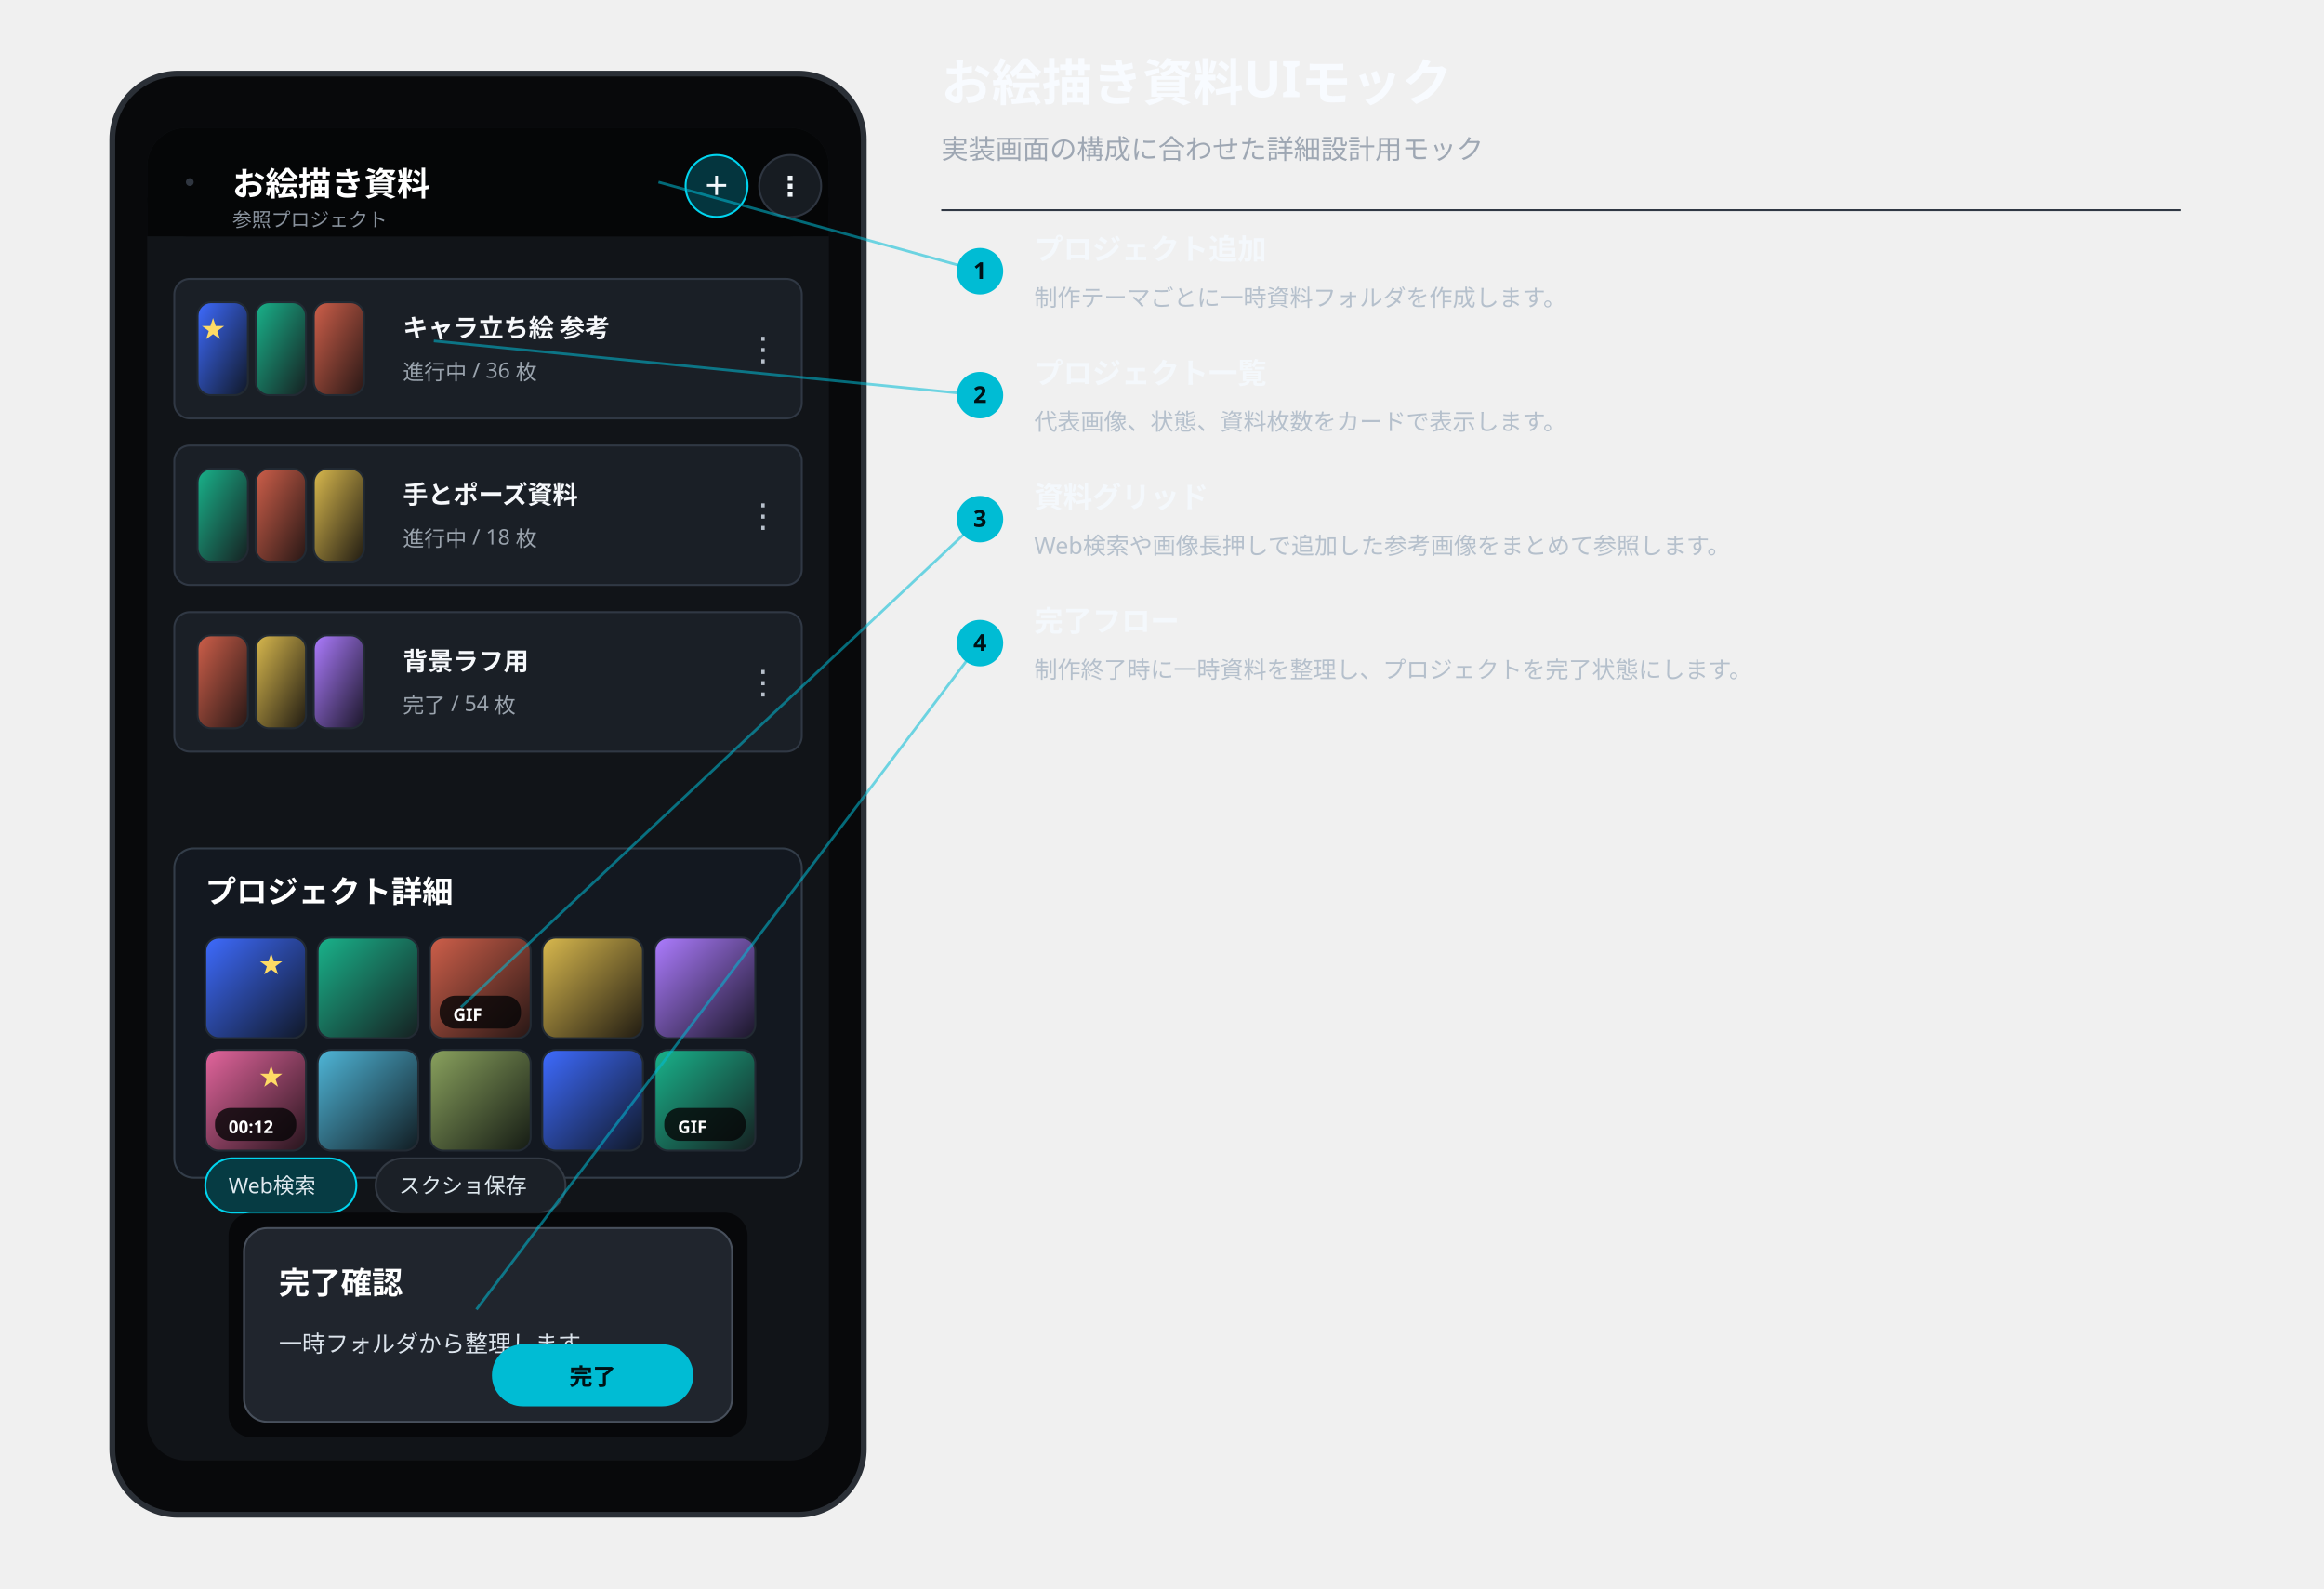
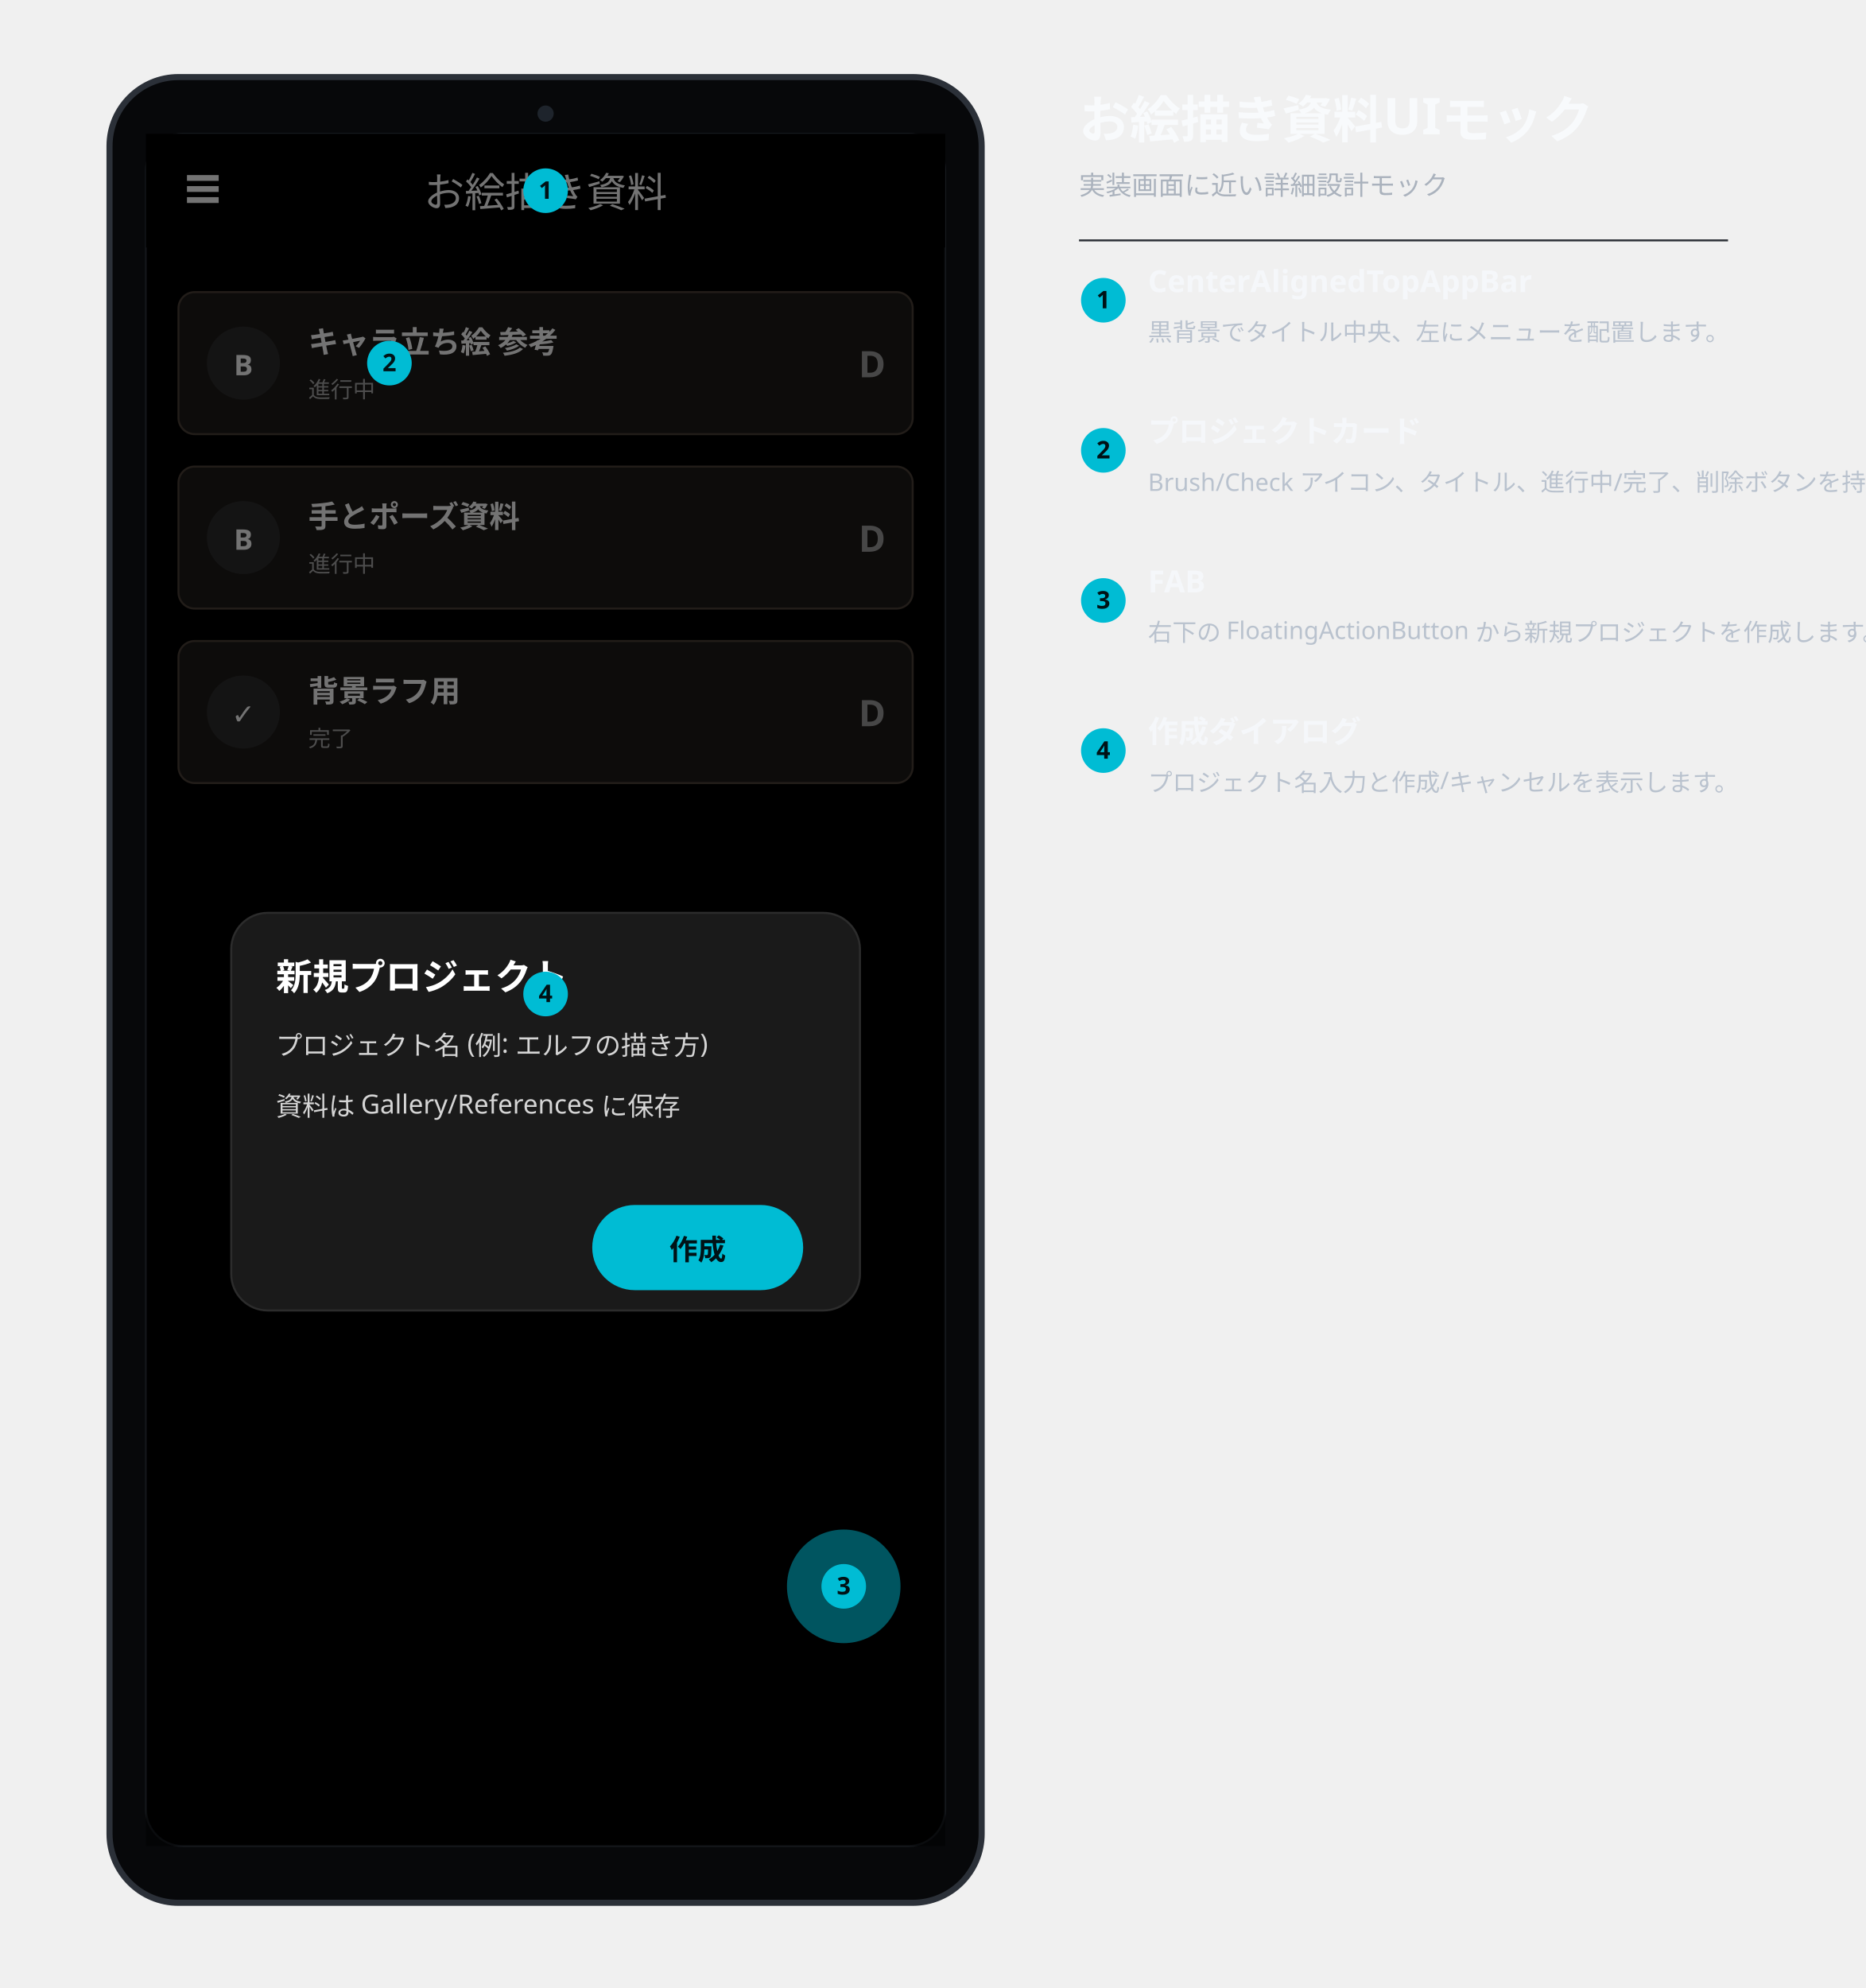
- <svg xmlns="http://www.w3.org/2000/svg" width="1200" height="820" viewBox="0 0 1200 820" role="img" aria-labelledby="title">
+ <svg xmlns="http://www.w3.org/2000/svg" width="920" height="980" viewBox="0 0 920 980" role="img" aria-labelledby="title">
  <defs>
-     <linearGradient id="thumbGrad0" x1="0" y1="0" x2="1" y2="1">
-       <stop stop-color="#3e6bff" />
-       <stop offset="1" stop-color="#101827" />
+     <linearGradient id="thumb0" x1="0" y1="0" x2="1" y2="1">
+       <stop stop-color="#6C8BFF" />
+       <stop offset="1" stop-color="#15203D" />
    </linearGradient>
-     <linearGradient id="thumbGrad1" x1="0" y1="0" x2="1" y2="1">
-       <stop stop-color="#19b38b" />
-       <stop offset="1" stop-color="#162021" />
+     <linearGradient id="thumb1" x1="0" y1="0" x2="1" y2="1">
+       <stop stop-color="#3EB489" />
+       <stop offset="1" stop-color="#14251D" />
    </linearGradient>
-     <linearGradient id="thumbGrad2" x1="0" y1="0" x2="1" y2="1">
-       <stop stop-color="#ce5f4a" />
-       <stop offset="1" stop-color="#271715" />
+     <linearGradient id="thumb2" x1="0" y1="0" x2="1" y2="1">
+       <stop stop-color="#D77A61" />
+       <stop offset="1" stop-color="#301915" />
    </linearGradient>
-     <linearGradient id="thumbGrad3" x1="0" y1="0" x2="1" y2="1">
-       <stop stop-color="#d9b94e" />
-       <stop offset="1" stop-color="#201b12" />
+     <linearGradient id="thumb3" x1="0" y1="0" x2="1" y2="1">
+       <stop stop-color="#D7B95F" />
+       <stop offset="1" stop-color="#2C2412" />
    </linearGradient>
-     <linearGradient id="thumbGrad4" x1="0" y1="0" x2="1" y2="1">
-       <stop stop-color="#ad7cff" />
-       <stop offset="1" stop-color="#1a1628" />
+     <linearGradient id="thumb4" x1="0" y1="0" x2="1" y2="1">
+       <stop stop-color="#8F7CFF" />
+       <stop offset="1" stop-color="#21193A" />
    </linearGradient>
-     <linearGradient id="thumbGrad5" x1="0" y1="0" x2="1" y2="1">
-       <stop stop-color="#e3659d" />
-       <stop offset="1" stop-color="#27151d" />
+     <linearGradient id="thumb5" x1="0" y1="0" x2="1" y2="1">
+       <stop stop-color="#E56B9F" />
+       <stop offset="1" stop-color="#351826" />
    </linearGradient>
-     <linearGradient id="thumbGrad6" x1="0" y1="0" x2="1" y2="1">
-       <stop stop-color="#4fb6d8" />
-       <stop offset="1" stop-color="#111c22" />
+     <linearGradient id="thumb6" x1="0" y1="0" x2="1" y2="1">
+       <stop stop-color="#6EC6E8" />
+       <stop offset="1" stop-color="#132836" />
    </linearGradient>
-     <linearGradient id="thumbGrad7" x1="0" y1="0" x2="1" y2="1">
-       <stop stop-color="#8aa25e" />
-       <stop offset="1" stop-color="#151b14" />
+     <linearGradient id="thumb7" x1="0" y1="0" x2="1" y2="1">
+       <stop stop-color="#92A76A" />
+       <stop offset="1" stop-color="#1A2214" />
    </linearGradient>
  </defs>
  <style>
  svg{background:#101316;font-family:'Yu Gothic','Meiryo',system-ui,sans-serif}
-   .phone{fill:#08090b;stroke:#2a2f36;stroke-width:3}
-   .screen{fill:#111418}
-   .appbar,.bottomBar{fill:#050607}
-   .sensor{fill:#303640}
-   .title{fill:#fff;font-size:17px;font-weight:700}
-   .docTitle{fill:#f8fbff;font-size:26px;font-weight:800}
-   .docSub{fill:#9ea7b3;font-size:14px}
-   .txt{fill:#eaf0f6;font-size:13px}
-   .small{fill:#d8dee6;font-size:12px}
-   .tinyDim{fill:#89929d;font-size:10px}
-   .smallDim{fill:#9aa3ad;font-size:11px}
-   .chip{fill:#1b2027;stroke:#333a44;stroke-width:1}
-   .chip.selected{fill:#063b43;stroke:#00d5ef}
-   .chipText{fill:#dfe9ef;font-size:11px}
-   .icon{fill:#171c22;stroke:#2e3540}
-   .activeIcon{fill:#04353e;stroke:#00d5ef}
-   .iconText{fill:#f2f7fb;font-size:14px;font-weight:700}
-   .thumb{stroke:#222a33;stroke-width:1}
-   .badge{fill:#050607cc}
+   .device{fill:#07080A;stroke:#2B3038;stroke-width:3}
+   .screen{stroke:#171A1F;stroke-width:1}
+   .camera{fill:#1E242C}
+   .barTitle{font-size:20px;font-weight:500}
+   .barIcon{font-size:25px;font-weight:600}
+   .barIconSmall{font-size:18px;font-weight:600}
+   .iconCircle{fill:#2D2D2D}
+   .iconLabel{font-size:14px;font-weight:700;fill:#FFFFFF}
+   .thumb{stroke:#222;stroke-width:.6}
+   .badge{fill:#000000AA}
  .badgeText{fill:#fff;font-size:9px;font-weight:700}
-   .star{fill:#ffdb65;font-size:15px}
-   .section{fill:#181d23}
-   .card{fill:#1a1f26;stroke:#303844;stroke-width:1}
-   .card2{fill:#131820;stroke:#333d49;stroke-width:1}
-   .cardTitle{fill:#f6f8fb;font-size:13px;font-weight:700}
-   .metric{fill:#ffffff;font-size:21px;font-weight:800}
-   .metricLabel{fill:#9ca6b2;font-size:10px}
-   .menu{fill:#b8c0cb;font-size:17px}
-   .accentBlue{fill:#00c8e6}.accentGreen{fill:#25d68a}.accentYellow{fill:#ffd25d}.accentRed{fill:#ff6565}
-   .scrim{fill:#00000099}
-   .dialog{fill:#20252d;stroke:#48505c}
-   .dialogTitle{fill:#fff;font-size:16px;font-weight:800}
-   .dialogText{fill:#dce4ec;font-size:12px}
-   .primaryBtn{fill:#00bcd4}
-   .secondaryBtn{fill:#242b34;stroke:#46505c}
-   .btnText{fill:#001216;font-size:12px;font-weight:800}
-   .navCircle{fill:#1a2028}.navCircleOn{fill:#00bcd4}
-   .navIcon{fill:#fff;font-size:11px;font-weight:900}
-   .navText{fill:#8f99a5;font-size:9px}.navTextOn{fill:#dffaff;font-size:9px;font-weight:800}
-   .scrollTrack{fill:#20252c}.scrollThumb{fill:#00bcd4}.bubble{fill:#00bcd4}
-   .bubbleText{fill:#001216;font-size:11px;font-weight:800}
-   .num{fill:#00bcd4}.numText{fill:#001216;font-size:12px;font-weight:900}
-   .line{stroke:#00bcd4;stroke-width:1.4;stroke-opacity:.55}
-   .callTitle{fill:#f4f8fc;font-size:15px;font-weight:800}
-   .callBody{fill:#b5c0cc;font-size:12px}
-   .separator{fill:#303844}
-   .progressBg{fill:#2a313b}.progress{fill:#00bcd4}
-   .input{fill:#11161c;stroke:#4c5664}
-   .tabOn{fill:#00bcd4}.tabOff{fill:#222932}
-   .tabTextOn{fill:#001216;font-size:11px;font-weight:800}.tabText{fill:#cbd4dd;font-size:11px}
+   .fav{fill:#F44336;font-size:13px;font-weight:700}
+   .txt{fill:#fff;font-size:13px}
+   .headerText{fill:#fff;font-size:20px;font-weight:500}
+   .small{fill:#E8EAED;font-size:12px}
+   .muted{fill:#9E9E9E;font-size:12px}
+   .bottomPill{fill:#000000D9}
+   .navGlyph,.navText{fill:#8F8F8F}
+   .navGlyphOn,.navTextOn{fill:#FFFFFF;font-weight:700}
+   .navGlyph,.navGlyphOn{font-size:19px}
+   .navText,.navTextOn{font-size:9px}
+   .scrollThumb{fill:#FFFFFFCC}
+   .scrollLabel{fill:#000000C7}
+   .scrollLabelText{fill:#fff;font-size:13px}
+   .marker{fill:#00BCD4}
+   .markerText{fill:#001216;font-size:12px;font-weight:900}
+   .docTitle{fill:#F8FAFC;font-size:25px;font-weight:800}
+   .docSub{fill:#AAB2BD;font-size:13px}
+   .legendTitle{fill:#F5F7FA;font-size:15px;font-weight:800}
+   .legendBody{fill:#B9C2CE;font-size:12px}
+   .catTitle{fill:#FFFFFF;font-size:13px}
+   .catSub{fill:#A0A0A0;font-size:11px}
+   .m3Card{fill:#1E1E1E}
+   .cardTitle{fill:#FFFFFF;font-size:15px;font-weight:700}
+   .cardSub{fill:#AAAAAA;font-size:11px}
+   .buttonText{font-size:14px;font-weight:700}
+   .inputBox{fill:#00000000;stroke:#80868B;stroke-width:1.2}
+   .inputLabel{fill:#BDBDBD;font-size:12px}
+   .inputText{fill:#FFFFFF;font-size:13px}
+   .dialog{fill:#1A1A1A;stroke:#2C2C2C}
+   .dialogTitle{fill:#fff;font-size:18px;font-weight:700}
+   .dialogText{fill:#D5D5D5;font-size:13px}
+   .brownCard{fill:#1D1A18;stroke:#4B4038}
+   .brownField{fill:#28231F}
+   .brownTitle{fill:#F4EFE8;font-size:18px;font-weight:700}
+   .brownText{fill:#B8ADA2;font-size:13px}
+   .brownAccent{fill:#D28A5E;font-size:13px;font-weight:700}
+   .progressTrack{fill:#FFFFFF26}
+   .progress{fill:#00BCD4}
+   .line{stroke:#00BCD4;stroke-width:1.2;opacity:.65}
</style>
-   <rect x="58" y="38" width="388" height="744" class="phone" rx="34" />
-   <rect x="76" y="66" width="352" height="688" class="screen" rx="20" />
-   <rect x="76" y="66" width="352" height="56" class="appbar" rx="20" />
-   <rect x="76" y="102" width="352" height="20" class="appbar" />
-   <circle cx="98" cy="94" r="2" class="sensor" />
-   <text x="120" y="101" class="title">お絵描き資料</text>
-   <text x="120" y="117" class="tinyDim">参照プロジェクト</text>
-   <rect x="354" y="80" width="32" height="32" class="icon activeIcon" rx="16" />
-   <text x="370" y="101" class="iconText" text-anchor="middle">＋</text>
-   <rect x="392" y="80" width="32" height="32" class="icon" rx="16" />
-   <text x="408" y="101" class="iconText" text-anchor="middle">⋮</text>
-   <rect x="90" y="144" width="324" height="72" class="card" rx="8" />
-   <rect x="102" y="156" width="26" height="48" class="thumb" rx="7" fill="url(#thumbGrad0)" />
-   <text x="110" y="175" class="star" text-anchor="middle">★</text>
-   <rect x="132" y="156" width="26" height="48" class="thumb" rx="7" fill="url(#thumbGrad1)" />
-   <rect x="162" y="156" width="26" height="48" class="thumb" rx="7" fill="url(#thumbGrad2)" />
-   <text x="208" y="174" class="cardTitle">キャラ立ち絵 参考</text>
-   <text x="208" y="196" class="smallDim">進行中 / 36 枚</text>
-   <text x="394" y="186" class="menu" text-anchor="middle">⋮</text>
-   <rect x="90" y="230" width="324" height="72" class="card" rx="8" />
-   <rect x="102" y="242" width="26" height="48" class="thumb" rx="7" fill="url(#thumbGrad1)" />
-   <rect x="132" y="242" width="26" height="48" class="thumb" rx="7" fill="url(#thumbGrad2)" />
-   <rect x="162" y="242" width="26" height="48" class="thumb" rx="7" fill="url(#thumbGrad3)" />
-   <text x="208" y="260" class="cardTitle">手とポーズ資料</text>
-   <text x="208" y="282" class="smallDim">進行中 / 18 枚</text>
-   <text x="394" y="272" class="menu" text-anchor="middle">⋮</text>
-   <rect x="90" y="316" width="324" height="72" class="card" rx="8" />
-   <rect x="102" y="328" width="26" height="48" class="thumb" rx="7" fill="url(#thumbGrad2)" />
-   <rect x="132" y="328" width="26" height="48" class="thumb" rx="7" fill="url(#thumbGrad3)" />
-   <rect x="162" y="328" width="26" height="48" class="thumb" rx="7" fill="url(#thumbGrad4)" />
-   <text x="208" y="346" class="cardTitle">背景ラフ用</text>
-   <text x="208" y="368" class="smallDim">完了 / 54 枚</text>
-   <text x="394" y="358" class="menu" text-anchor="middle">⋮</text>
-   <rect x="90" y="438" width="324" height="170" class="card2" rx="10" />
-   <text x="106" y="466" class="dialogTitle">プロジェクト詳細</text>
-   <rect x="106" y="484" width="52" height="52" class="thumb" rx="7" fill="url(#thumbGrad0)" />
-   <text x="140" y="503" class="star" text-anchor="middle">★</text>
-   <rect x="164" y="484" width="52" height="52" class="thumb" rx="7" fill="url(#thumbGrad1)" />
-   <rect x="222" y="484" width="52" height="52" class="thumb" rx="7" fill="url(#thumbGrad2)" />
-   <rect x="227" y="514" width="42" height="17" class="badge" rx="8" />
-   <text x="234" y="527" class="badgeText">GIF</text>
-   <rect x="280" y="484" width="52" height="52" class="thumb" rx="7" fill="url(#thumbGrad3)" />
-   <rect x="338" y="484" width="52" height="52" class="thumb" rx="7" fill="url(#thumbGrad4)" />
-   <rect x="106" y="542" width="52" height="52" class="thumb" rx="7" fill="url(#thumbGrad5)" />
-   <rect x="111" y="572" width="42" height="17" class="badge" rx="8" />
-   <text x="118" y="585" class="badgeText">00:12</text>
-   <text x="140" y="561" class="star" text-anchor="middle">★</text>
-   <rect x="164" y="542" width="52" height="52" class="thumb" rx="7" fill="url(#thumbGrad6)" />
-   <rect x="222" y="542" width="52" height="52" class="thumb" rx="7" fill="url(#thumbGrad7)" />
-   <rect x="280" y="542" width="52" height="52" class="thumb" rx="7" fill="url(#thumbGrad0)" />
-   <rect x="338" y="542" width="52" height="52" class="thumb" rx="7" fill="url(#thumbGrad1)" />
-   <rect x="343" y="572" width="42" height="17" class="badge" rx="8" />
-   <text x="350" y="585" class="badgeText">GIF</text>
-   <rect x="106" y="598" width="78" height="28" class="chip selected" rx="14" />
-   <text x="118" y="616" class="chipText">Web検索</text>
-   <rect x="194" y="598" width="98" height="28" class="chip" rx="14" />
-   <text x="206" y="616" class="chipText">スクショ保存</text>
-   <rect x="118" y="626" width="268" height="116" class="scrim" rx="12" />
-   <rect x="126" y="634" width="252" height="100" class="dialog" rx="12" />
-   <text x="144" y="668" class="dialogTitle">完了確認</text>
-   <text x="144" y="698" class="dialogText">一時フォルダから整理します。</text>
-   <rect x="254" y="694" width="104" height="32" class="primaryBtn" rx="16" />
-   <text x="306" y="715" class="btnText" text-anchor="middle">完了</text>
-   <text x="486" y="52" class="docTitle">お絵描き資料UIモック</text>
-   <text x="486" y="82" class="docSub">実装画面の構成に合わせた詳細設計用モック</text>
-   <rect x="486" y="108" width="640" height="1" class="separator" />
-   <line x1="340" y1="94" x2="506" y2="140" class="line" />
-   <circle cx="506" cy="140" r="12" class="num" />
-   <text x="506" y="144" class="numText" text-anchor="middle">1</text>
-   <text x="534" y="134" class="callTitle">プロジェクト追加</text>
-   <text x="534" y="158" class="callBody">制作テーマごとに一時資料フォルダを作成します。</text>
-   <line x1="224" y1="176" x2="506" y2="204" class="line" />
-   <circle cx="506" cy="204" r="12" class="num" />
-   <text x="506" y="208" class="numText" text-anchor="middle">2</text>
-   <text x="534" y="198" class="callTitle">プロジェクト一覧</text>
-   <text x="534" y="222" class="callBody">代表画像、状態、資料枚数をカードで表示します。</text>
-   <line x1="238" y1="520" x2="506" y2="268" class="line" />
-   <circle cx="506" cy="268" r="12" class="num" />
-   <text x="506" y="272" class="numText" text-anchor="middle">3</text>
-   <text x="534" y="262" class="callTitle">資料グリッド</text>
-   <text x="534" y="286" class="callBody">Web検索や画像長押しで追加した参考画像をまとめて参照します。</text>
-   <line x1="246" y1="676" x2="506" y2="332" class="line" />
-   <circle cx="506" cy="332" r="12" class="num" />
-   <text x="506" y="336" class="numText" text-anchor="middle">4</text>
-   <text x="534" y="326" class="callTitle">完了フロー</text>
-   <text x="534" y="350" class="callBody">制作終了時に一時資料を整理し、プロジェクトを完了状態にします。</text>
+   <rect x="54" y="38" width="430" height="900" class="device" rx="34" />
+   <rect x="72" y="66" width="394" height="844" class="screen" rx="18" fill="#000000" />
+   <circle cx="269.0" cy="56" r="4" class="camera" />
+   <rect x="72" y="66" width="394" height="56" fill="#000000" />
+   <text x="100" y="101" class="barIcon" fill="#FFFFFF" text-anchor="middle">≡</text>
+   <text x="269.0" y="102" class="barTitle" fill="#FFFFFF" text-anchor="middle">お絵描き資料</text>
+   <rect x="88" y="144" width="362" height="70" class="brownCard" rx="8" />
+   <circle cx="120" cy="179" r="18" class="iconCircle" fill="#263238" />
+   <text x="120" y="185" class="iconLabel" fill="#00BCD4" text-anchor="middle">B</text>
+   <text x="152" y="174" class="cardTitle">キャラ立ち絵 参考</text>
+   <text x="152" y="196" class="cardSub" fill="#4CAF50">進行中</text>
+   <text x="430" y="186" class="barIconSmall" fill="#9E9E9E" text-anchor="middle">D</text>
+   <rect x="88" y="230" width="362" height="70" class="brownCard" rx="8" />
+   <circle cx="120" cy="265" r="18" class="iconCircle" fill="#263238" />
+   <text x="120" y="271" class="iconLabel" fill="#00BCD4" text-anchor="middle">B</text>
+   <text x="152" y="260" class="cardTitle">手とポーズ資料</text>
+   <text x="152" y="282" class="cardSub" fill="#4CAF50">進行中</text>
+   <text x="430" y="272" class="barIconSmall" fill="#9E9E9E" text-anchor="middle">D</text>
+   <rect x="88" y="316" width="362" height="70" class="brownCard" rx="8" />
+   <circle cx="120" cy="351" r="18" class="iconCircle" fill="#263238" />
+   <text x="120" y="357" class="iconLabel" fill="#9E9E9E" text-anchor="middle">✓</text>
+   <text x="152" y="346" class="cardTitle">背景ラフ用</text>
+   <text x="152" y="368" class="cardSub" fill="#9E9E9E">完了</text>
+   <text x="430" y="358" class="barIconSmall" fill="#9E9E9E" text-anchor="middle">D</text>
+   <circle cx="416" cy="782" r="28" fill="#00BCD4" />
+   <text x="416" y="791" class="barIcon" fill="#001216" text-anchor="middle">＋</text>
+   <rect x="72" y="66" width="394" height="844" fill="#000000" opacity="0.55" />
+   <rect x="114" y="450" width="310" height="196" class="dialog" rx="18" />
+   <text x="136" y="488" class="dialogTitle">新規プロジェクト</text>
+   <text x="136" y="520" class="dialogText">プロジェクト名 (例: エルフの描き方)</text>
+   <text x="136" y="550" class="dialogText">資料は Gallery/References に保存</text>
+   <rect x="292" y="594" width="104" height="42" fill="#00BCD4" rx="21" />
+   <text x="344.0" y="621" class="buttonText" fill="#001216" text-anchor="middle">作成</text>
+   <circle cx="269.0" cy="94" r="11" class="marker" />
+   <text x="269.0" y="98" class="markerText" text-anchor="middle">1</text>
+   <circle cx="192" cy="179" r="11" class="marker" />
+   <text x="192" y="183" class="markerText" text-anchor="middle">2</text>
+   <circle cx="416" cy="782" r="11" class="marker" />
+   <text x="416" y="786" class="markerText" text-anchor="middle">3</text>
+   <circle cx="269.0" cy="490" r="11" class="marker" />
+   <text x="269.0" y="494" class="markerText" text-anchor="middle">4</text>
+   <text x="532" y="68" class="docTitle">お絵描き資料UIモック</text>
+   <text x="532" y="96" class="docSub">実装画面に近い詳細設計モック</text>
+   <rect x="532" y="118" width="320" height="1" fill="#30343A" />
+   <circle cx="544" cy="148" r="11" class="marker" />
+   <text x="544" y="152" class="markerText" text-anchor="middle">1</text>
+   <text x="566" y="144" class="legendTitle">CenterAlignedTopAppBar</text>
+   <text x="566" y="168" class="legendBody">黒背景でタイトル中央、左にメニューを配置します。</text>
+   <circle cx="544" cy="222" r="11" class="marker" />
+   <text x="544" y="226" class="markerText" text-anchor="middle">2</text>
+   <text x="566" y="218" class="legendTitle">プロジェクトカード</text>
+   <text x="566" y="242" class="legendBody">Brush/Check アイコン、タイトル、進行中/完了、削除ボタンを持ちます。</text>
+   <circle cx="544" cy="296" r="11" class="marker" />
+   <text x="544" y="300" class="markerText" text-anchor="middle">3</text>
+   <text x="566" y="292" class="legendTitle">FAB</text>
+   <text x="566" y="316" class="legendBody">右下の FloatingActionButton から新規プロジェクトを作成します。</text>
+   <circle cx="544" cy="370" r="11" class="marker" />
+   <text x="544" y="374" class="markerText" text-anchor="middle">4</text>
+   <text x="566" y="366" class="legendTitle">作成ダイアログ</text>
+   <text x="566" y="390" class="legendBody">プロジェクト名入力と作成/キャンセルを表示します。</text>
</svg>
